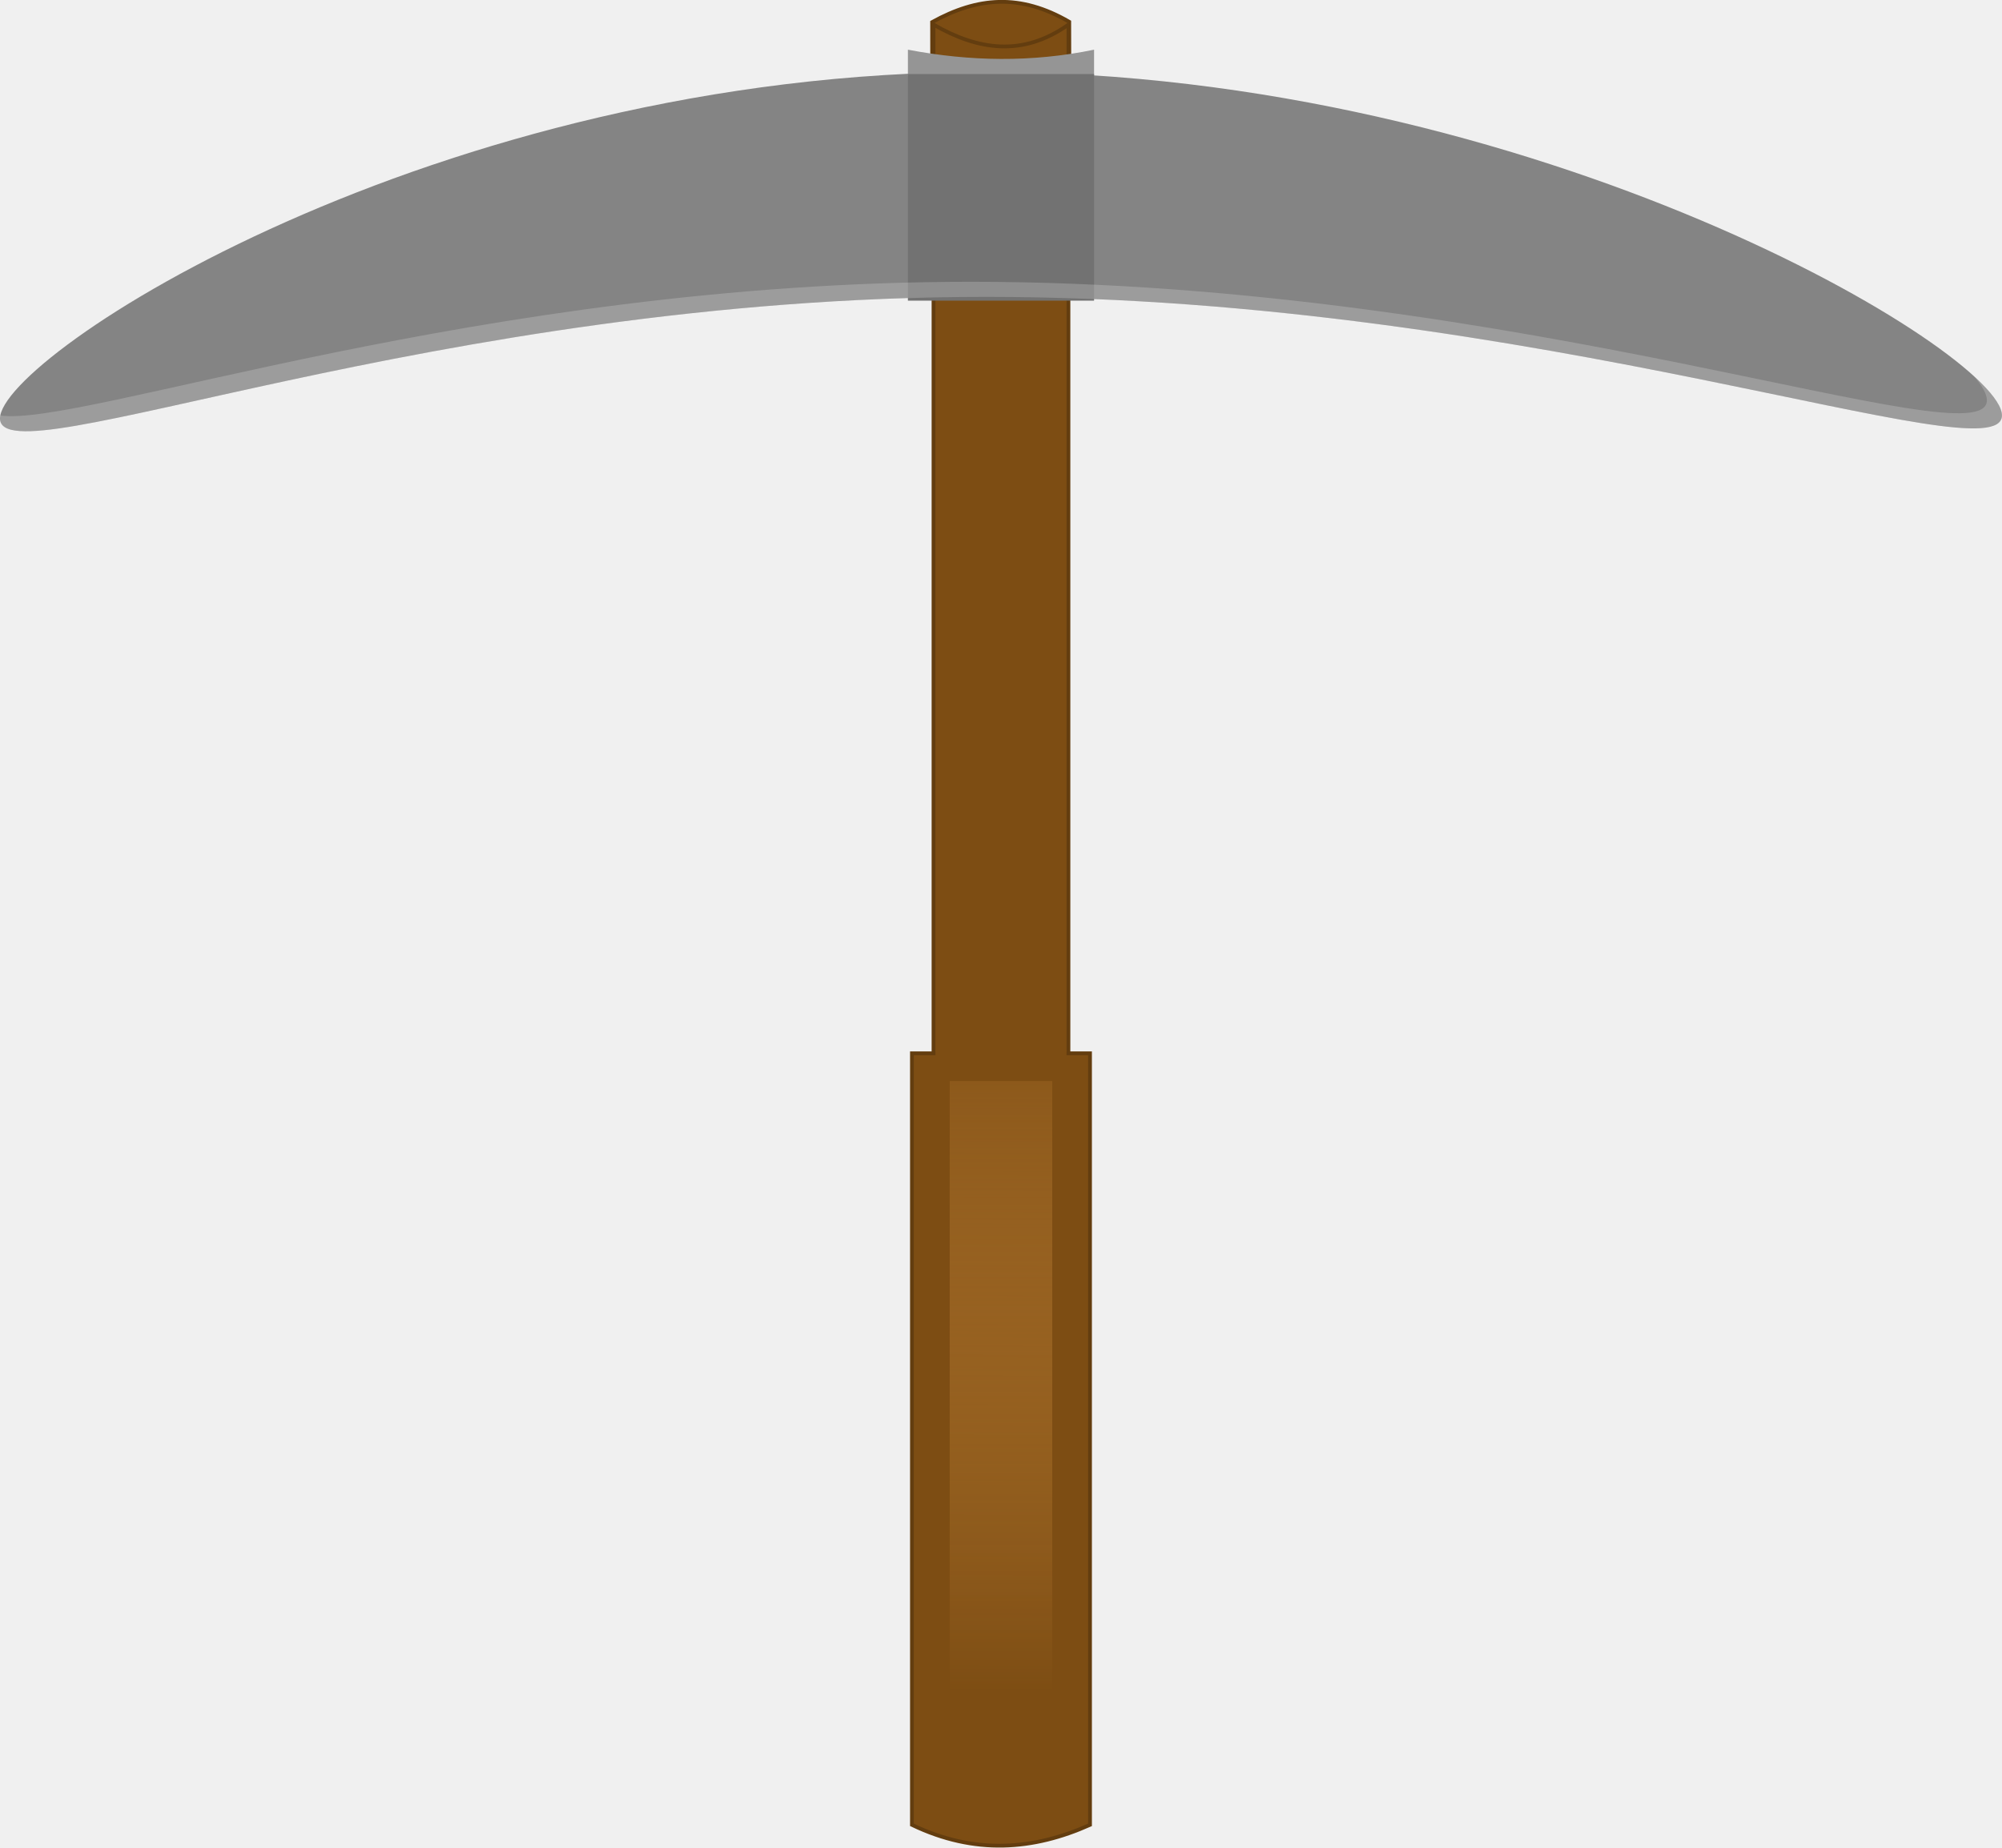
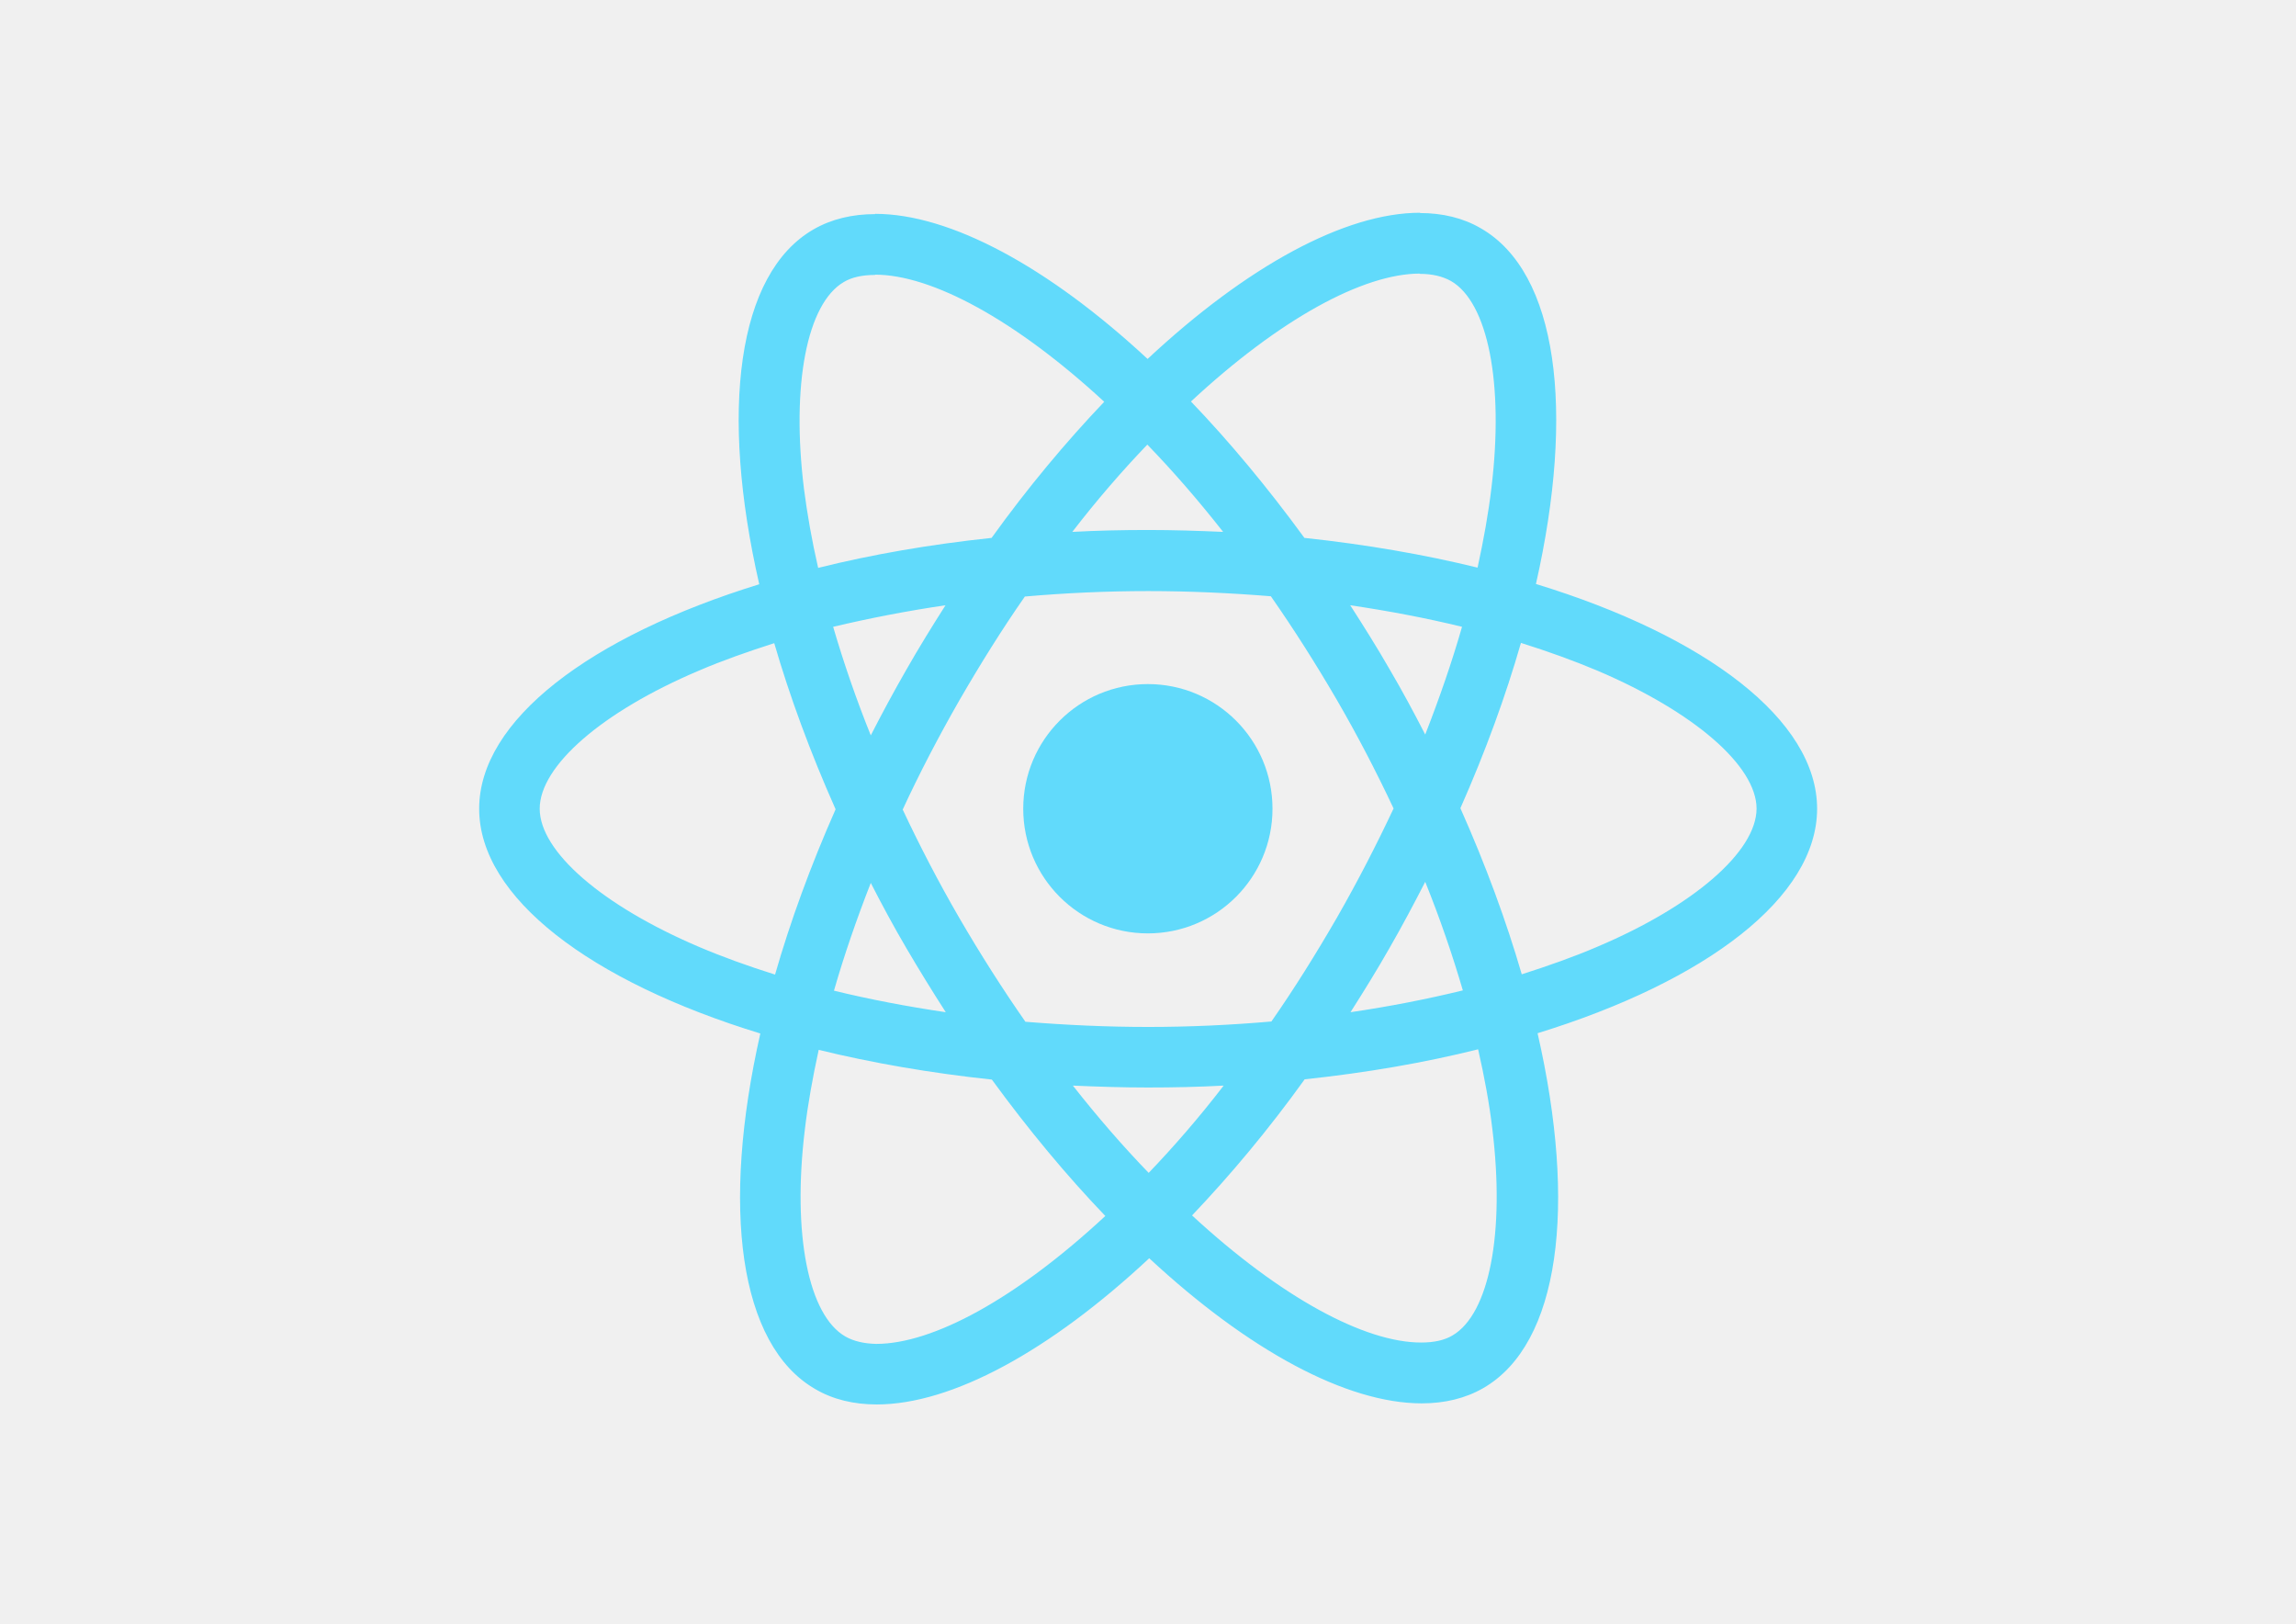
- <svg xmlns="http://www.w3.org/2000/svg" xmlns:xlink="http://www.w3.org/1999/xlink" width="50.598mm" height="46.7mm" viewBox="0 0 179.284 165.473" id="svg4951" version="1.1">
-   <defs id="defs4953">
-     <linearGradient xlink:href="#linearGradient3831" id="linearGradient3837" x1="315.714" y1="352.362" x2="316.429" y2="598.076" gradientUnits="userSpaceOnUse" gradientTransform="matrix(0.3382659,0,0,0.2757287,143.2242,-724.2303)" />
-     <linearGradient id="linearGradient3831">
-       <stop style="stop-color:#7d4d13;stop-opacity:1;" offset="0" id="stop3833" />
-       <stop style="stop-color:#e39d48;stop-opacity:0;" offset="1" id="stop3835" />
-     </linearGradient>
-   </defs>
-   <g id="layer1" transform="translate(-158.9294,-475.3398)">
-     <path id="path3865" d="m 254.682,477.293 c -4.396,-2.55 -8.203,-2.225 -12.28,0.026 l 0.015,16.252 12.306,0 z" style="fill:#7d4d13;fill-opacity:1;fill-rule:nonzero;stroke:#633d0f;stroke-width:0.338;stroke-miterlimit:4;stroke-dasharray:none;stroke-opacity:1" />
-     <path style="fill:#7d4d13;fill-opacity:1;fill-rule:nonzero;stroke:#633d0f;stroke-width:0.338;stroke-miterlimit:4;stroke-dasharray:none;stroke-opacity:1" d="m 242.528,477.545 c 3.973,2.278 7.951,2.919 12.084,0 l 0,157.924 -12.084,0 z" id="rect3810" />
-     <path style="fill:#848484;fill-opacity:1;fill-rule:nonzero;stroke:none" d="m 338.21,512.545 c 0,5.564 -41.529,-10.619 -90.969,-10.619 -49.44,0 -88.312,16.455 -88.312,10.891 0,-5.564 38.871,-31.039 88.312,-31.039 49.44,0 90.969,25.203 90.969,30.767 z" id="path3812" />
-     <path style="fill:#7d4d13;fill-opacity:1;fill-rule:nonzero;stroke:#633d0f;stroke-width:0.338;stroke-opacity:1" d="m 240.596,569.679 15.947,0 0,69.103 c -5.064,2.263 -10.331,2.701 -15.947,0 z" id="rect3827" />
-     <rect style="fill:url(#linearGradient3837);fill-opacity:1;fill-rule:nonzero;stroke:none" id="rect3829" width="9.182" height="56.327" x="243.979" y="-628.492" transform="scale(1,-1)" />
-     <rect style="fill:#7d4d13;fill-opacity:1;fill-rule:nonzero;stroke:#7d4d13;stroke-width:0.028;stroke-opacity:1" id="rect3871" width="11.722" height="0.632" x="242.709" y="569.396" />
-     <g id="g3879" transform="matrix(0.3382659,0,0,0.3382659,143.2242,452.2261)">
-       <path id="rect3861" d="m 286.786,81.484 c 16.429,3.132 32.857,3.399 49.286,0 l 0,7.025 -49.286,0 z" style="fill:#959595;fill-opacity:1;fill-rule:nonzero;stroke:none" />
-       <rect style="fill:#727272;fill-opacity:1;fill-rule:nonzero;stroke:none" id="rect3825" width="49.286" height="60" x="286.786" y="87.934" />
-     </g>
-     <path style="fill:#ffffff;fill-opacity:0.197;fill-rule:nonzero;stroke:none" d="m 245.888,500.577 c -43.994,0 -79.619,13.026 -86.934,11.977 -0.018,0.092 -0.021,0.181 -0.021,0.264 0,5.564 38.868,-10.888 88.309,-10.888 49.44,0 90.972,16.177 90.972,10.613 0,-0.808 -0.887,-2.031 -2.537,-3.531 0.776,0.888 1.184,1.629 1.184,2.178 0,5.564 -41.532,-10.613 -90.972,-10.613 z" id="path3874" />
+ <svg xmlns="http://www.w3.org/2000/svg" viewBox="0 0 841.9 595.3">
+   <g fill="#61DAFB">
+     <path d="M666.3 296.5c0-32.5-40.7-63.3-103.1-82.4 14.4-63.6 8-114.2-20.2-130.4-6.5-3.8-14.1-5.6-22.4-5.6v22.3c4.6 0 8.3.9 11.4 2.6 13.6 7.8 19.5 37.5 14.9 75.7-1.1 9.4-2.9 19.3-5.1 29.4-19.6-4.8-41-8.5-63.5-10.9-13.5-18.5-27.5-35.3-41.6-50 32.6-30.3 63.2-46.9 84-46.9V78c-27.5 0-63.5 19.6-99.9 53.6-36.4-33.8-72.4-53.2-99.9-53.2v22.3c20.7 0 51.4 16.5 84 46.6-14 14.7-28 31.4-41.3 49.9-22.6 2.4-44 6.1-63.6 11-2.3-10-4-19.7-5.2-29-4.7-38.2 1.1-67.9 14.6-75.8 3-1.8 6.9-2.6 11.5-2.6V78.5c-8.4 0-16 1.8-22.6 5.6-28.1 16.2-34.4 66.7-19.9 130.1-62.2 19.2-102.7 49.9-102.7 82.3 0 32.5 40.7 63.3 103.1 82.4-14.4 63.6-8 114.2 20.2 130.4 6.5 3.8 14.1 5.6 22.5 5.6 27.5 0 63.5-19.6 99.9-53.6 36.4 33.8 72.4 53.2 99.9 53.2 8.4 0 16-1.8 22.6-5.6 28.1-16.2 34.4-66.7 19.9-130.1 62-19.1 102.5-49.9 102.5-82.3zm-130.2-66.7c-3.7 12.9-8.3 26.2-13.5 39.5-4.1-8-8.4-16-13.1-24-4.6-8-9.5-15.8-14.4-23.4 14.2 2.1 27.9 4.7 41 7.9zm-45.8 106.5c-7.8 13.5-15.8 26.3-24.1 38.2-14.9 1.3-30 2-45.2 2-15.1 0-30.2-.7-45-1.9-8.3-11.9-16.4-24.6-24.2-38-7.6-13.1-14.5-26.4-20.8-39.8 6.2-13.4 13.2-26.8 20.7-39.9 7.8-13.5 15.8-26.3 24.1-38.2 14.9-1.3 30-2 45.2-2 15.1 0 30.2.7 45 1.9 8.3 11.9 16.4 24.6 24.2 38 7.6 13.1 14.5 26.4 20.8 39.8-6.3 13.4-13.2 26.8-20.7 39.9zm32.3-13c5.4 13.4 10 26.8 13.8 39.8-13.1 3.2-26.9 5.9-41.2 8 4.9-7.7 9.8-15.6 14.4-23.7 4.6-8 8.9-16.1 13-24.1zM421.2 430c-9.3-9.6-18.6-20.3-27.8-32 9 .4 18.2.7 27.5.7 9.4 0 18.7-.2 27.8-.7-9 11.7-18.3 22.4-27.5 32zm-74.4-58.9c-14.2-2.1-27.9-4.7-41-7.9 3.7-12.9 8.3-26.2 13.5-39.5 4.1 8 8.4 16 13.1 24 4.7 8 9.5 15.8 14.4 23.4zM420.7 163c9.3 9.6 18.6 20.3 27.8 32-9-.4-18.2-.7-27.5-.7-9.4 0-18.7.2-27.8.7 9-11.7 18.3-22.4 27.5-32zm-74 58.9c-4.9 7.7-9.8 15.6-14.4 23.7-4.6 8-8.9 16-13 24-5.4-13.4-10-26.8-13.8-39.8 13.1-3.1 26.9-5.8 41.2-7.9zm-90.5 125.2c-35.4-15.1-58.3-34.9-58.3-50.6 0-15.7 22.9-35.6 58.3-50.6 8.6-3.7 18-7 27.7-10.1 5.7 19.6 13.2 40 22.5 60.9-9.2 20.8-16.6 41.1-22.2 60.6-9.9-3.1-19.3-6.5-28-10.2zM310 490c-13.6-7.8-19.5-37.5-14.9-75.7 1.1-9.4 2.9-19.3 5.1-29.4 19.6 4.8 41 8.5 63.5 10.9 13.5 18.5 27.5 35.3 41.6 50-32.6 30.3-63.2 46.9-84 46.9-4.5-.1-8.3-1-11.3-2.7zm237.2-76.2c4.7 38.2-1.1 67.9-14.6 75.8-3 1.8-6.9 2.6-11.5 2.6-20.7 0-51.4-16.5-84-46.6 14-14.7 28-31.4 41.3-49.9 22.6-2.4 44-6.1 63.6-11 2.3 10.1 4.1 19.8 5.2 29.1zm38.5-66.7c-8.6 3.7-18 7-27.7 10.1-5.7-19.6-13.2-40-22.5-60.9 9.2-20.8 16.6-41.1 22.2-60.6 9.9 3.1 19.3 6.5 28.1 10.2 35.4 15.1 58.3 34.9 58.3 50.6-.1 15.7-23 35.6-58.4 50.6zM320.8 78.4z" />
+     <circle cx="420.9" cy="296.5" r="45.7" />
+     <path d="M520.5 78.1z" />
  </g>
</svg>
